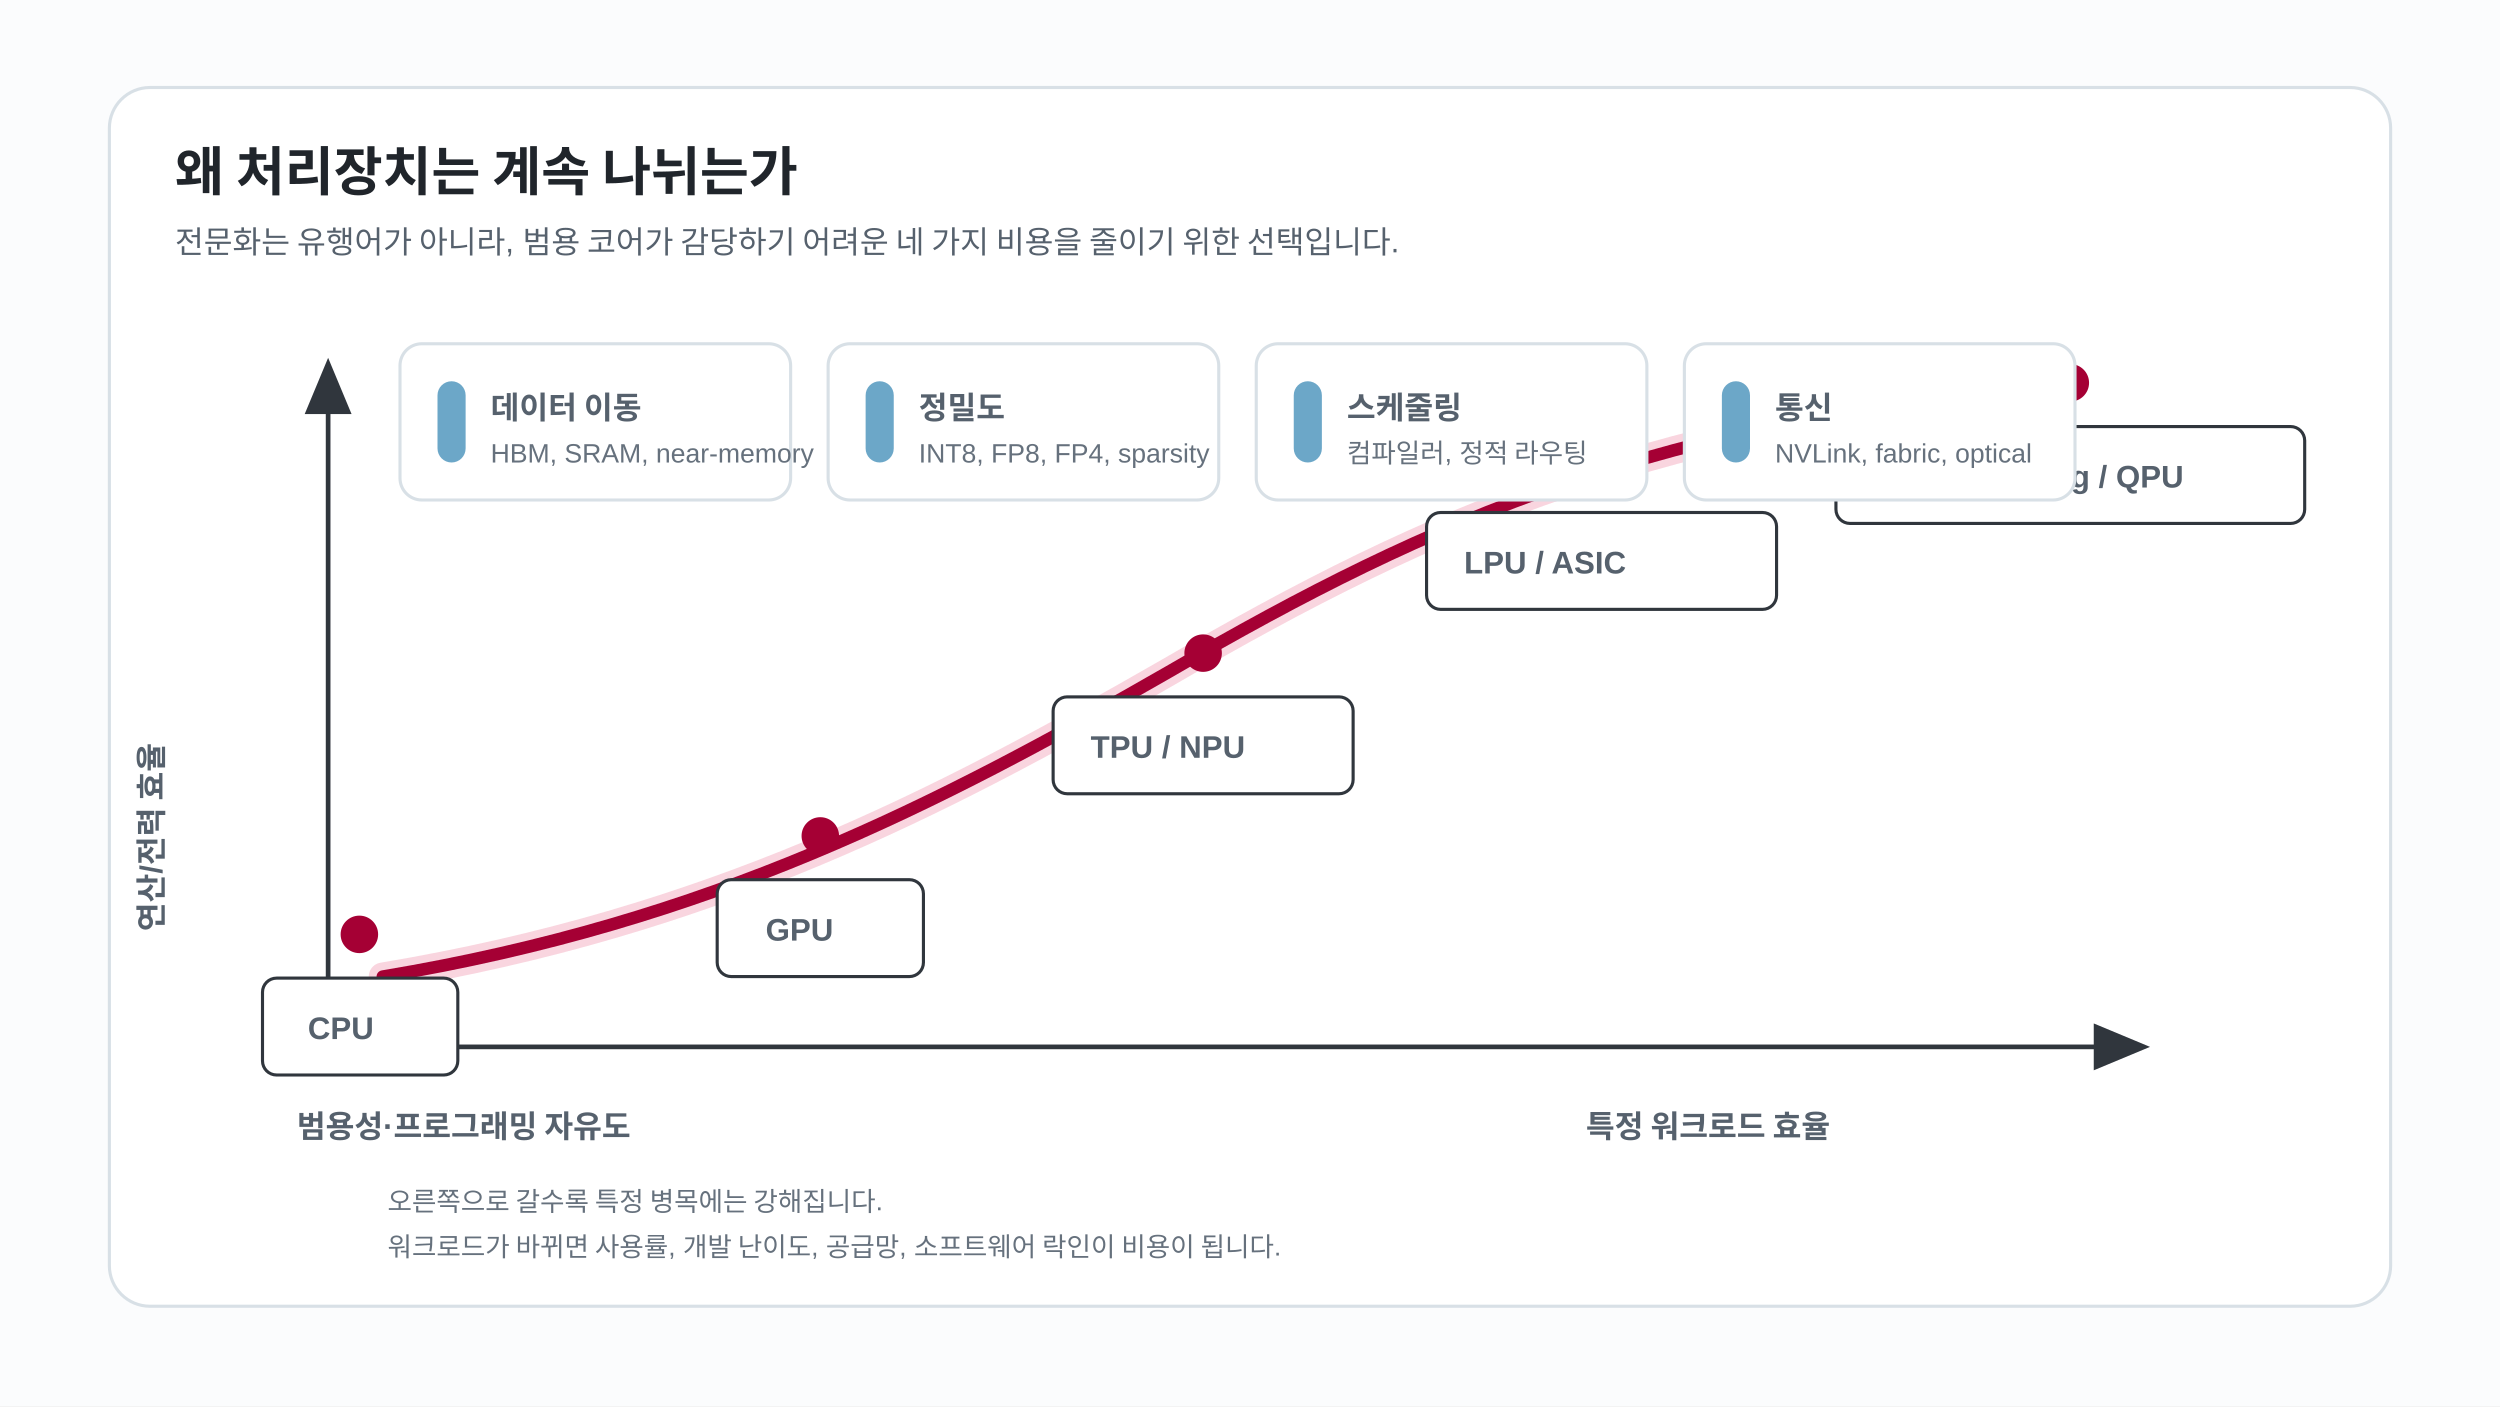
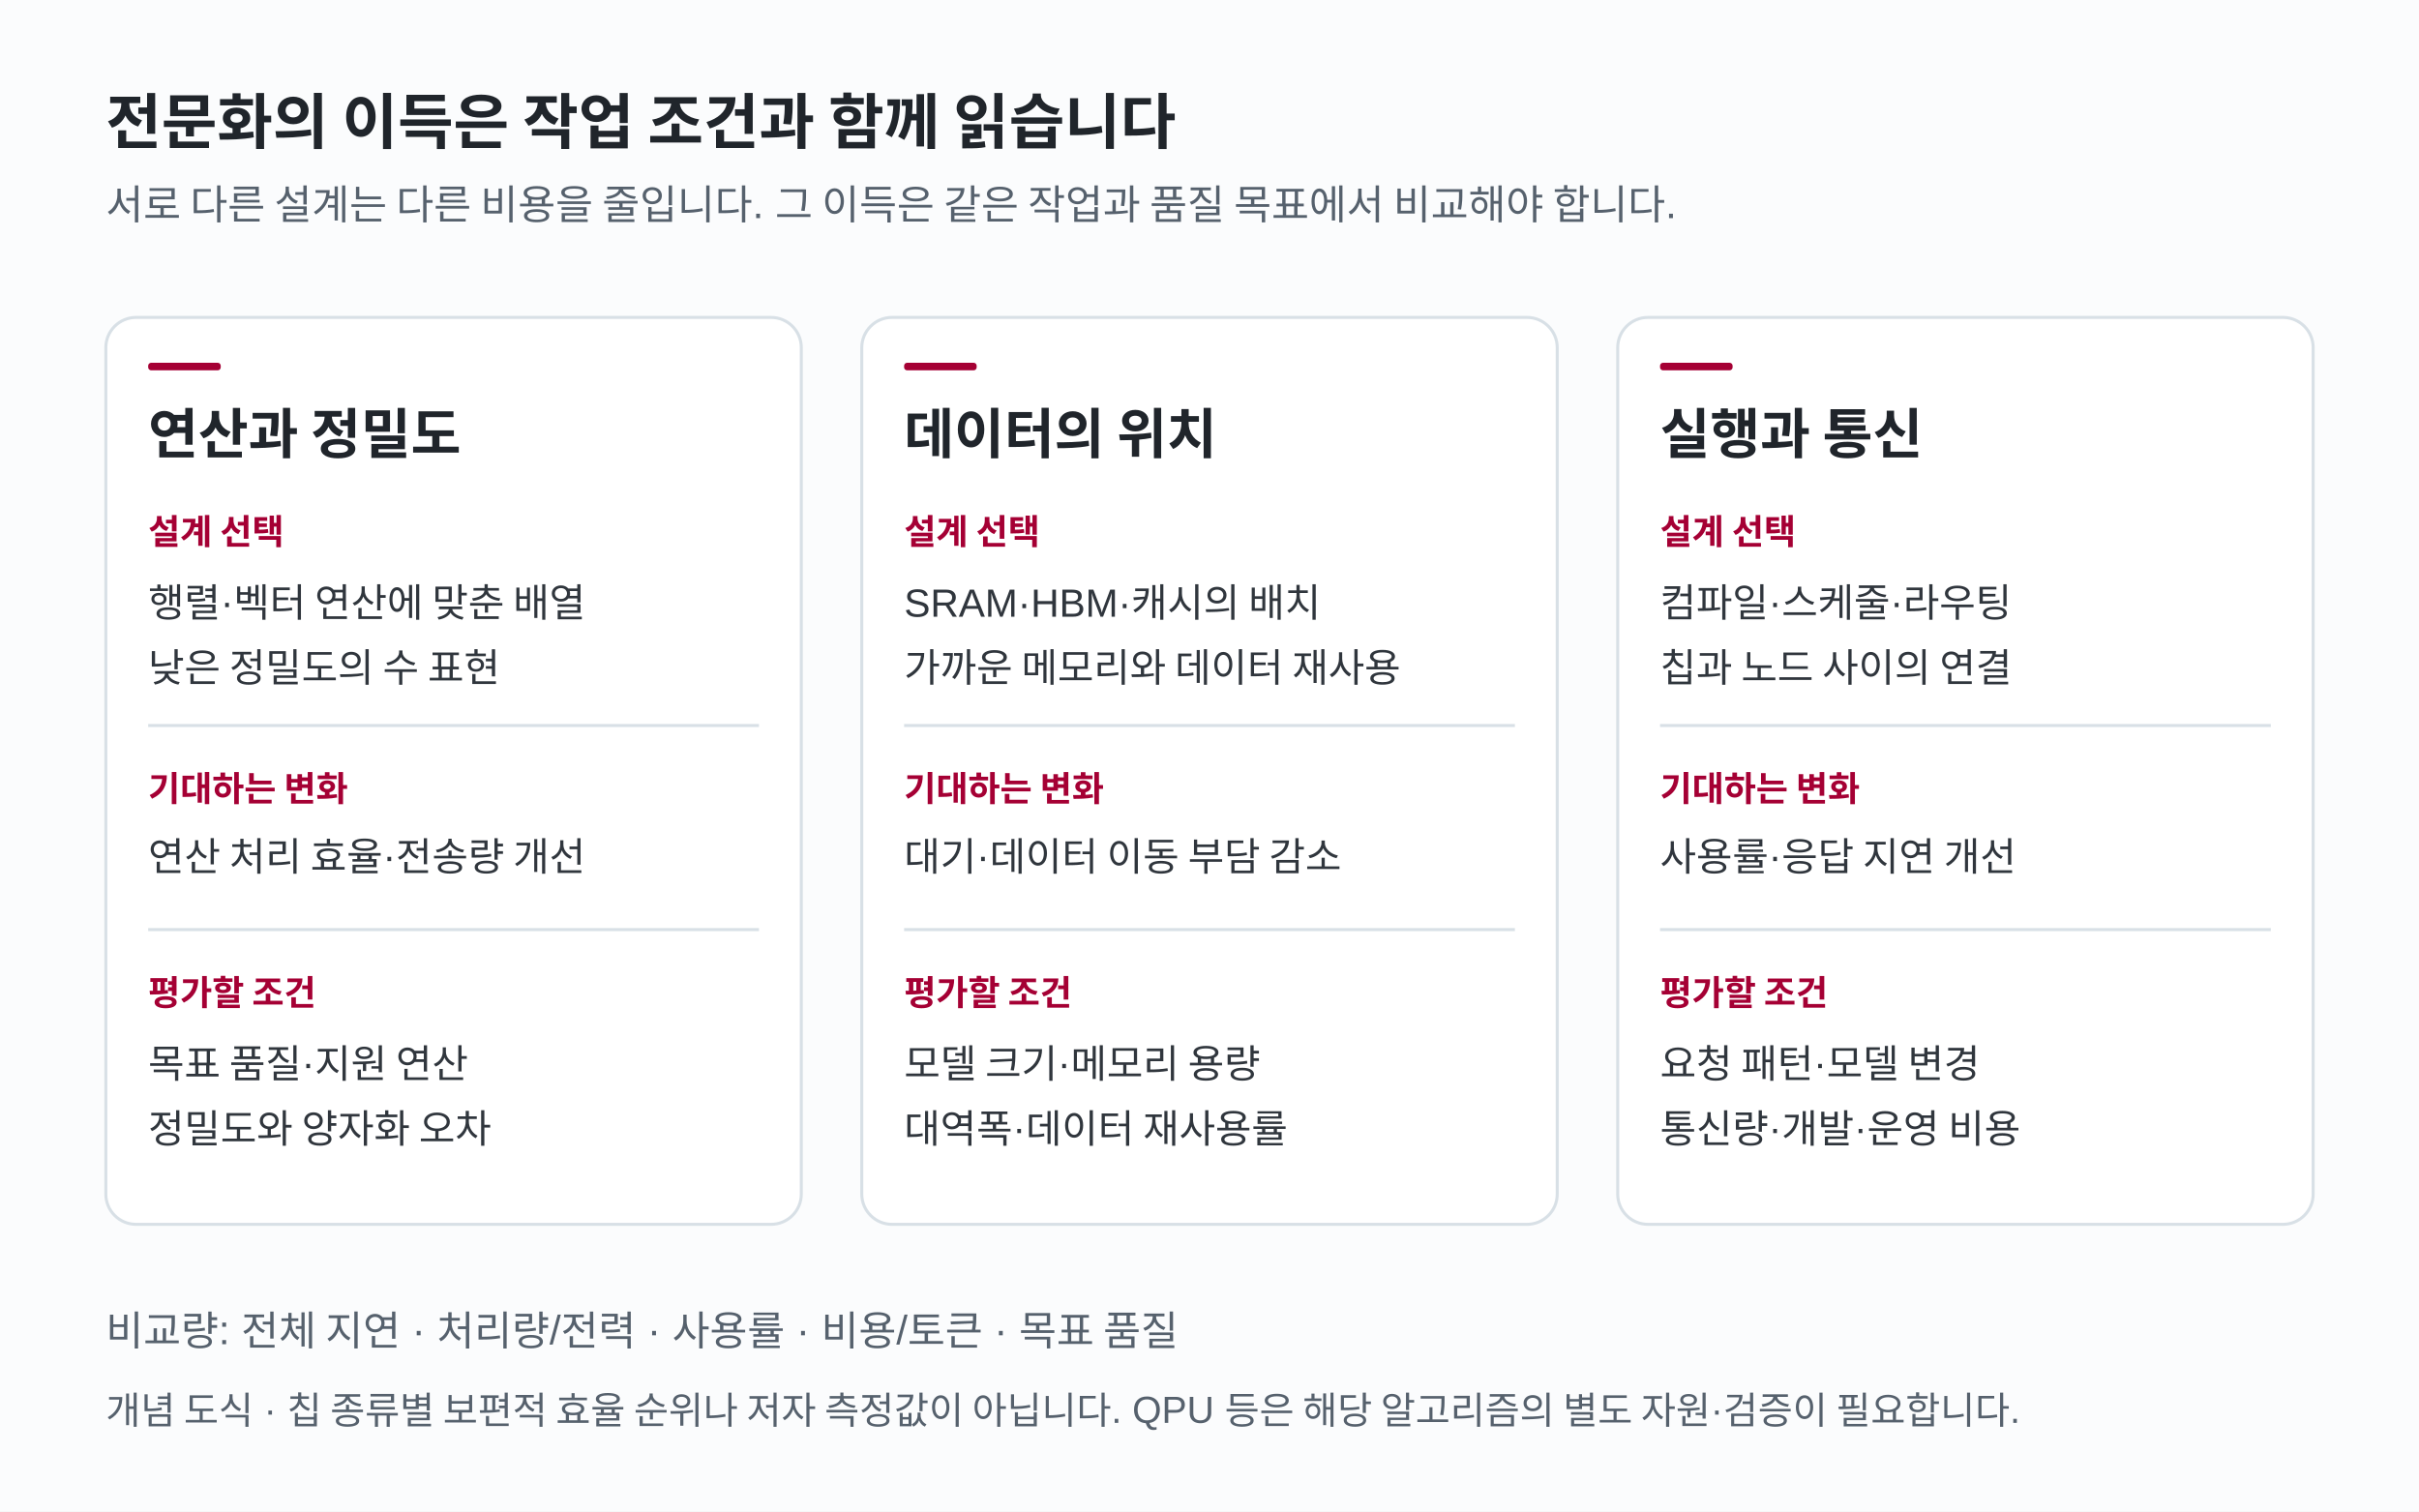
- <svg xmlns="http://www.w3.org/2000/svg" width="1600" height="900" viewBox="0 0 1600 900" role="img" aria-labelledby="title desc">
+ <svg xmlns="http://www.w3.org/2000/svg" width="1600" height="1000" viewBox="0 0 1600 1000" role="img" aria-labelledby="title desc">
  <defs>
    <style>
-       .bg { fill: #fbfcfd; }
-       .panel { fill: #ffffff; stroke: #d8e0e6; stroke-width: 2; }
-       .axis { stroke: #30363d; stroke-width: 3; }
-       .curve { fill: none; stroke: #a50034; stroke-width: 8; stroke-linecap: round; }
-       .curve-soft { fill: none; stroke: #f2a2b7; stroke-width: 18; stroke-linecap: round; opacity: .45; }
-       .label { font: 800 34px Arial, sans-serif; fill: #20252b; letter-spacing: 0; }
-       .text { font: 400 20px Arial, sans-serif; fill: #56616d; letter-spacing: 0; }
-       .small { font: 400 17px Arial, sans-serif; fill: #66717d; letter-spacing: 0; }
-       .tag { fill: #ffffff; stroke: #30363d; stroke-width: 2; }
-       .dot { fill: #a50034; }
-       .blue { fill: #6ca7c8; }
-     </style>
-     <marker id="arrow" markerWidth="14" markerHeight="14" refX="10" refY="5" orient="auto">
-       <path d="M0,0 L0,10 L12,5 z" fill="#30363d" />
-     </marker>
+ .bg{fill:#fbfcfd}.panel{fill:#fff;stroke:#d8e0e6;stroke-width:2}
+ .title{font:700 40px Arial,sans-serif;fill:#20252b}.deck{font:400 27px Arial,sans-serif;fill:#56616d}
+ .name{font:700 36px Arial,sans-serif;fill:#20252b}.body{font:400 26px Arial,sans-serif;fill:#30363d}
+ .label{font:700 23px Arial,sans-serif;fill:#a50034}.note{font:400 25px Arial,sans-serif;fill:#56616d}
+ .rule{stroke:#d8e0e6;stroke-width:2}.accent{fill:#a50034}
+ </style>
  </defs>
-   <rect class="bg" width="1600" height="900" />
-   <rect class="panel" x="70" y="56" width="1460" height="780" rx="26" />
-   <text x="112" y="122" class="label">왜 처리장치는 계속 나뉘는가</text>
-   <text x="112" y="162" class="text">전문화는 유행어가 아니라, 범용 코어가 감당하기 어려운 네 가지 비용을 줄이기 위한 선택입니다.</text>
-   <line class="axis" x1="210" y1="670" x2="1370" y2="670" marker-end="url(#arrow)" />
-   <line class="axis" x1="210" y1="670" x2="210" y2="235" marker-end="url(#arrow)" />
-   <text x="190" y="728" class="text" style="font-weight:700">범용성·프로그래밍 자유도</text>
-   <text x="1015" y="728" class="text" style="font-weight:700">특정 워크로드 효율</text>
-   <text x="104" y="596" class="text" style="font-weight:700" transform="rotate(-90 104 596)">연산/전력 효율</text>
-   <path class="curve-soft" d="M245 625 C455 590 600 515 748 430 C920 330 1060 270 1325 245" />
-   <path class="curve" d="M245 625 C455 590 600 515 748 430 C920 330 1060 270 1325 245" />
-   <g transform="translate(230 598)">
-     <circle class="dot" cx="0" cy="0" r="12" />
-     <rect class="tag" x="-62" y="28" width="125" height="62" rx="9" />
-     <text x="-33" y="67" class="text" style="font-weight:800">CPU</text>
-   </g>
-   <g transform="translate(525 535)">
-     <circle class="dot" cx="0" cy="0" r="12" />
-     <rect class="tag" x="-66" y="28" width="132" height="62" rx="9" />
-     <text x="-35" y="67" class="text" style="font-weight:800">GPU</text>
-   </g>
-   <g transform="translate(770 418)">
-     <circle class="dot" cx="0" cy="0" r="12" />
-     <rect class="tag" x="-96" y="28" width="192" height="62" rx="9" />
-     <text x="-72" y="67" class="text" style="font-weight:800">TPU / NPU</text>
-   </g>
-   <g transform="translate(1025 300)">
-     <circle class="dot" cx="0" cy="0" r="12" />
-     <rect class="tag" x="-112" y="28" width="224" height="62" rx="9" />
-     <text x="-88" y="67" class="text" style="font-weight:800">LPU / ASIC</text>
-   </g>
-   <g transform="translate(1325 245)">
-     <circle class="dot" cx="0" cy="0" r="12" />
-     <rect class="tag" x="-150" y="28" width="300" height="62" rx="9" />
-     <text x="-126" y="67" class="text" style="font-weight:800">Wafer / Analog / QPU</text>
-   </g>
-   <g transform="translate(256 220)">
-     <rect class="panel" width="250" height="100" rx="14" />
-     <rect class="blue" x="24" y="24" width="18" height="52" rx="9" />
-     <text x="58" y="48" class="text" style="font-weight:800">데이터 이동</text>
-     <text x="58" y="76" class="small">HBM, SRAM, near-memory</text>
-   </g>
-   <g transform="translate(530 220)">
-     <rect class="panel" width="250" height="100" rx="14" />
-     <rect class="blue" x="24" y="24" width="18" height="52" rx="9" />
-     <text x="58" y="48" class="text" style="font-weight:800">정밀도</text>
-     <text x="58" y="76" class="small">INT8, FP8, FP4, sparsity</text>
-   </g>
-   <g transform="translate(804 220)">
-     <rect class="panel" width="250" height="100" rx="14" />
-     <rect class="blue" x="24" y="24" width="18" height="52" rx="9" />
-     <text x="58" y="48" class="text" style="font-weight:800">스케줄링</text>
-     <text x="58" y="76" class="small">컴파일러, 정적 라우팅</text>
-   </g>
-   <g transform="translate(1078 220)">
-     <rect class="panel" width="250" height="100" rx="14" />
-     <rect class="blue" x="24" y="24" width="18" height="52" rx="9" />
-     <text x="58" y="48" class="text" style="font-weight:800">통신</text>
-     <text x="58" y="76" class="small">NVLink, fabric, optical</text>
-   </g>
-   <text x="248" y="775" class="small">오른쪽으로 갈수록 특정 병목에는 강해집니다.</text>
-   <text x="248" y="804" class="small">워크로드가 바뀌면 사용률, 개발 난이도, 공급망, 소프트웨어 락인이 비용이 됩니다.</text>
+   <rect class="bg" width="1600" height="1000" />
+   <text x="70" y="95" class="title">전문화의 이득은 작업 조건과 함께 읽습니다</text>
+   <text x="70" y="145" class="deck">서로 다른 설계는 다른 비용을 줄입니다. 그 이득은 같은 작업과 품질 목표에서 비교해야 합니다.</text>
+   <rect class="panel" x="70" y="210" width="460" height="600" rx="20" />
+   <rect class="accent" x="98" y="240" width="48" height="5" rx="2" />
+   <text x="98" y="300" class="name">연산과 정밀도</text>
+   <text x="98" y="360" class="label">설계 선택</text>
+   <text x="98" y="408" class="body">행렬·벡터 연산에 맞춘 배열</text>
+   <text x="98" y="451" class="body">낮은 정밀도의 수 표현</text>
+   <line class="rule" x1="98" y1="480" x2="502" y2="480" />
+   <text x="98" y="530" class="label">기대하는 변화</text>
+   <text x="98" y="576" class="body">연산 처리 효율·전송량 개선</text>
+   <line class="rule" x1="98" y1="615" x2="502" y2="615" />
+   <text x="98" y="665" class="label">평가할 조건</text>
+   <text x="98" y="713" class="body">목표 품질·지원 연산</text>
+   <text x="98" y="756" class="body">정밀도와 양자화 오차</text>
+   <rect class="panel" x="570" y="210" width="460" height="600" rx="20" />
+   <rect class="accent" x="598" y="240" width="48" height="5" rx="2" />
+   <text x="598" y="300" class="name">데이터의 위치</text>
+   <text x="598" y="360" class="label">설계 선택</text>
+   <text x="598" y="408" class="body">SRAM·HBM·캐시의 배치</text>
+   <text x="598" y="451" class="body">가까운 메모리와 데이터 재사용</text>
+   <line class="rule" x1="598" y1="480" x2="1002" y2="480" />
+   <text x="598" y="530" class="label">기대하는 변화</text>
+   <text x="598" y="576" class="body">대기·데이터 이동 부담 감소</text>
+   <line class="rule" x1="598" y1="615" x2="1002" y2="615" />
+   <text x="598" y="665" class="label">평가할 조건</text>
+   <text x="598" y="713" class="body">모델 크기·메모리 용량</text>
+   <text x="598" y="756" class="body">대역폭·데이터 재사용률</text>
+   <rect class="panel" x="1070" y="210" width="460" height="600" rx="20" />
+   <rect class="accent" x="1098" y="240" width="48" height="5" rx="2" />
+   <text x="1098" y="300" class="name">실행과 통신</text>
+   <text x="1098" y="360" class="label">설계 선택</text>
+   <text x="1098" y="408" class="body">컴파일·스케줄·라우팅</text>
+   <text x="1098" y="451" class="body">칩과 노드 사이의 연결</text>
+   <line class="rule" x1="1098" y1="480" x2="1502" y2="480" />
+   <text x="1098" y="530" class="label">기대하는 변화</text>
+   <text x="1098" y="576" class="body">사용률·응답 지연 개선</text>
+   <line class="rule" x1="1098" y1="615" x2="1502" y2="615" />
+   <text x="1098" y="665" class="label">평가할 조건</text>
+   <text x="1098" y="713" class="body">요청 패턴·모델 변경</text>
+   <text x="1098" y="756" class="body">통신량·개발·운영 비용</text>
+   <text x="70" y="890" class="deck">비교량: 전체 지연 · 처리량/전력 · 사용률 · 비용/토큰 · 목표 품질</text>
+   <text x="70" y="942" class="note">개념 도식 · 칩 종류별 보편적 효율 순위나 저자 측정값이 아닙니다. QPU 등은 해당 알고리즘의 별도 자원·검증이 필요합니다.</text>
</svg>
